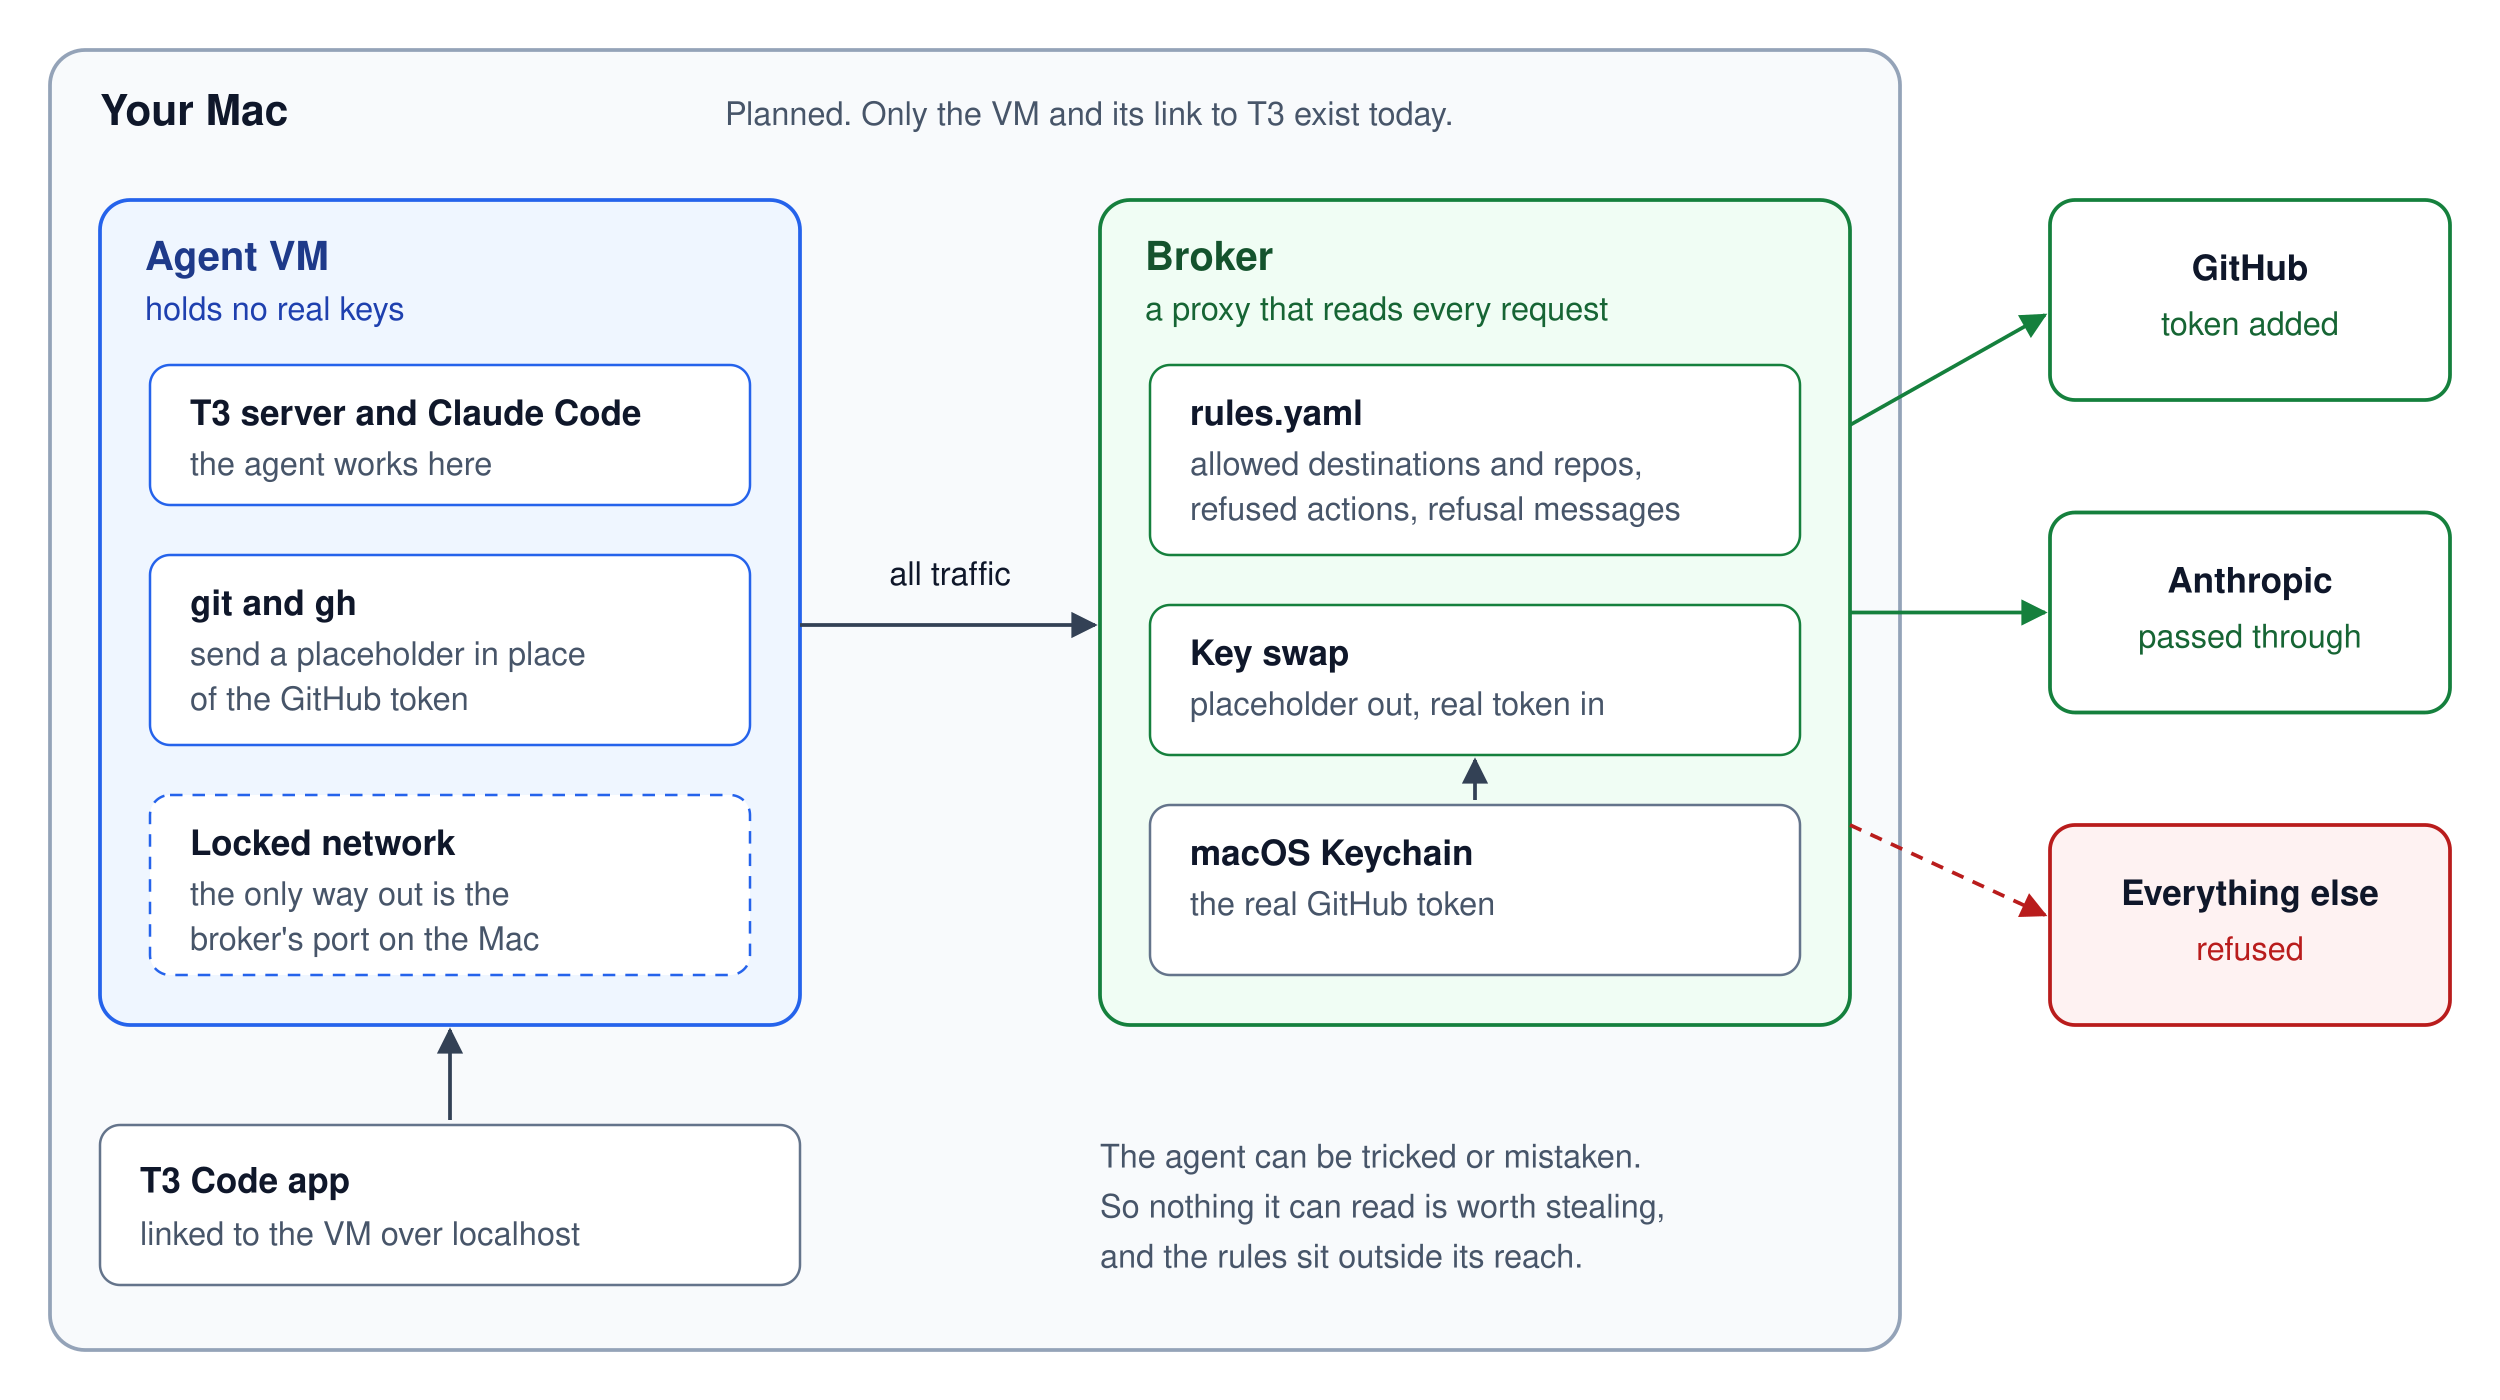
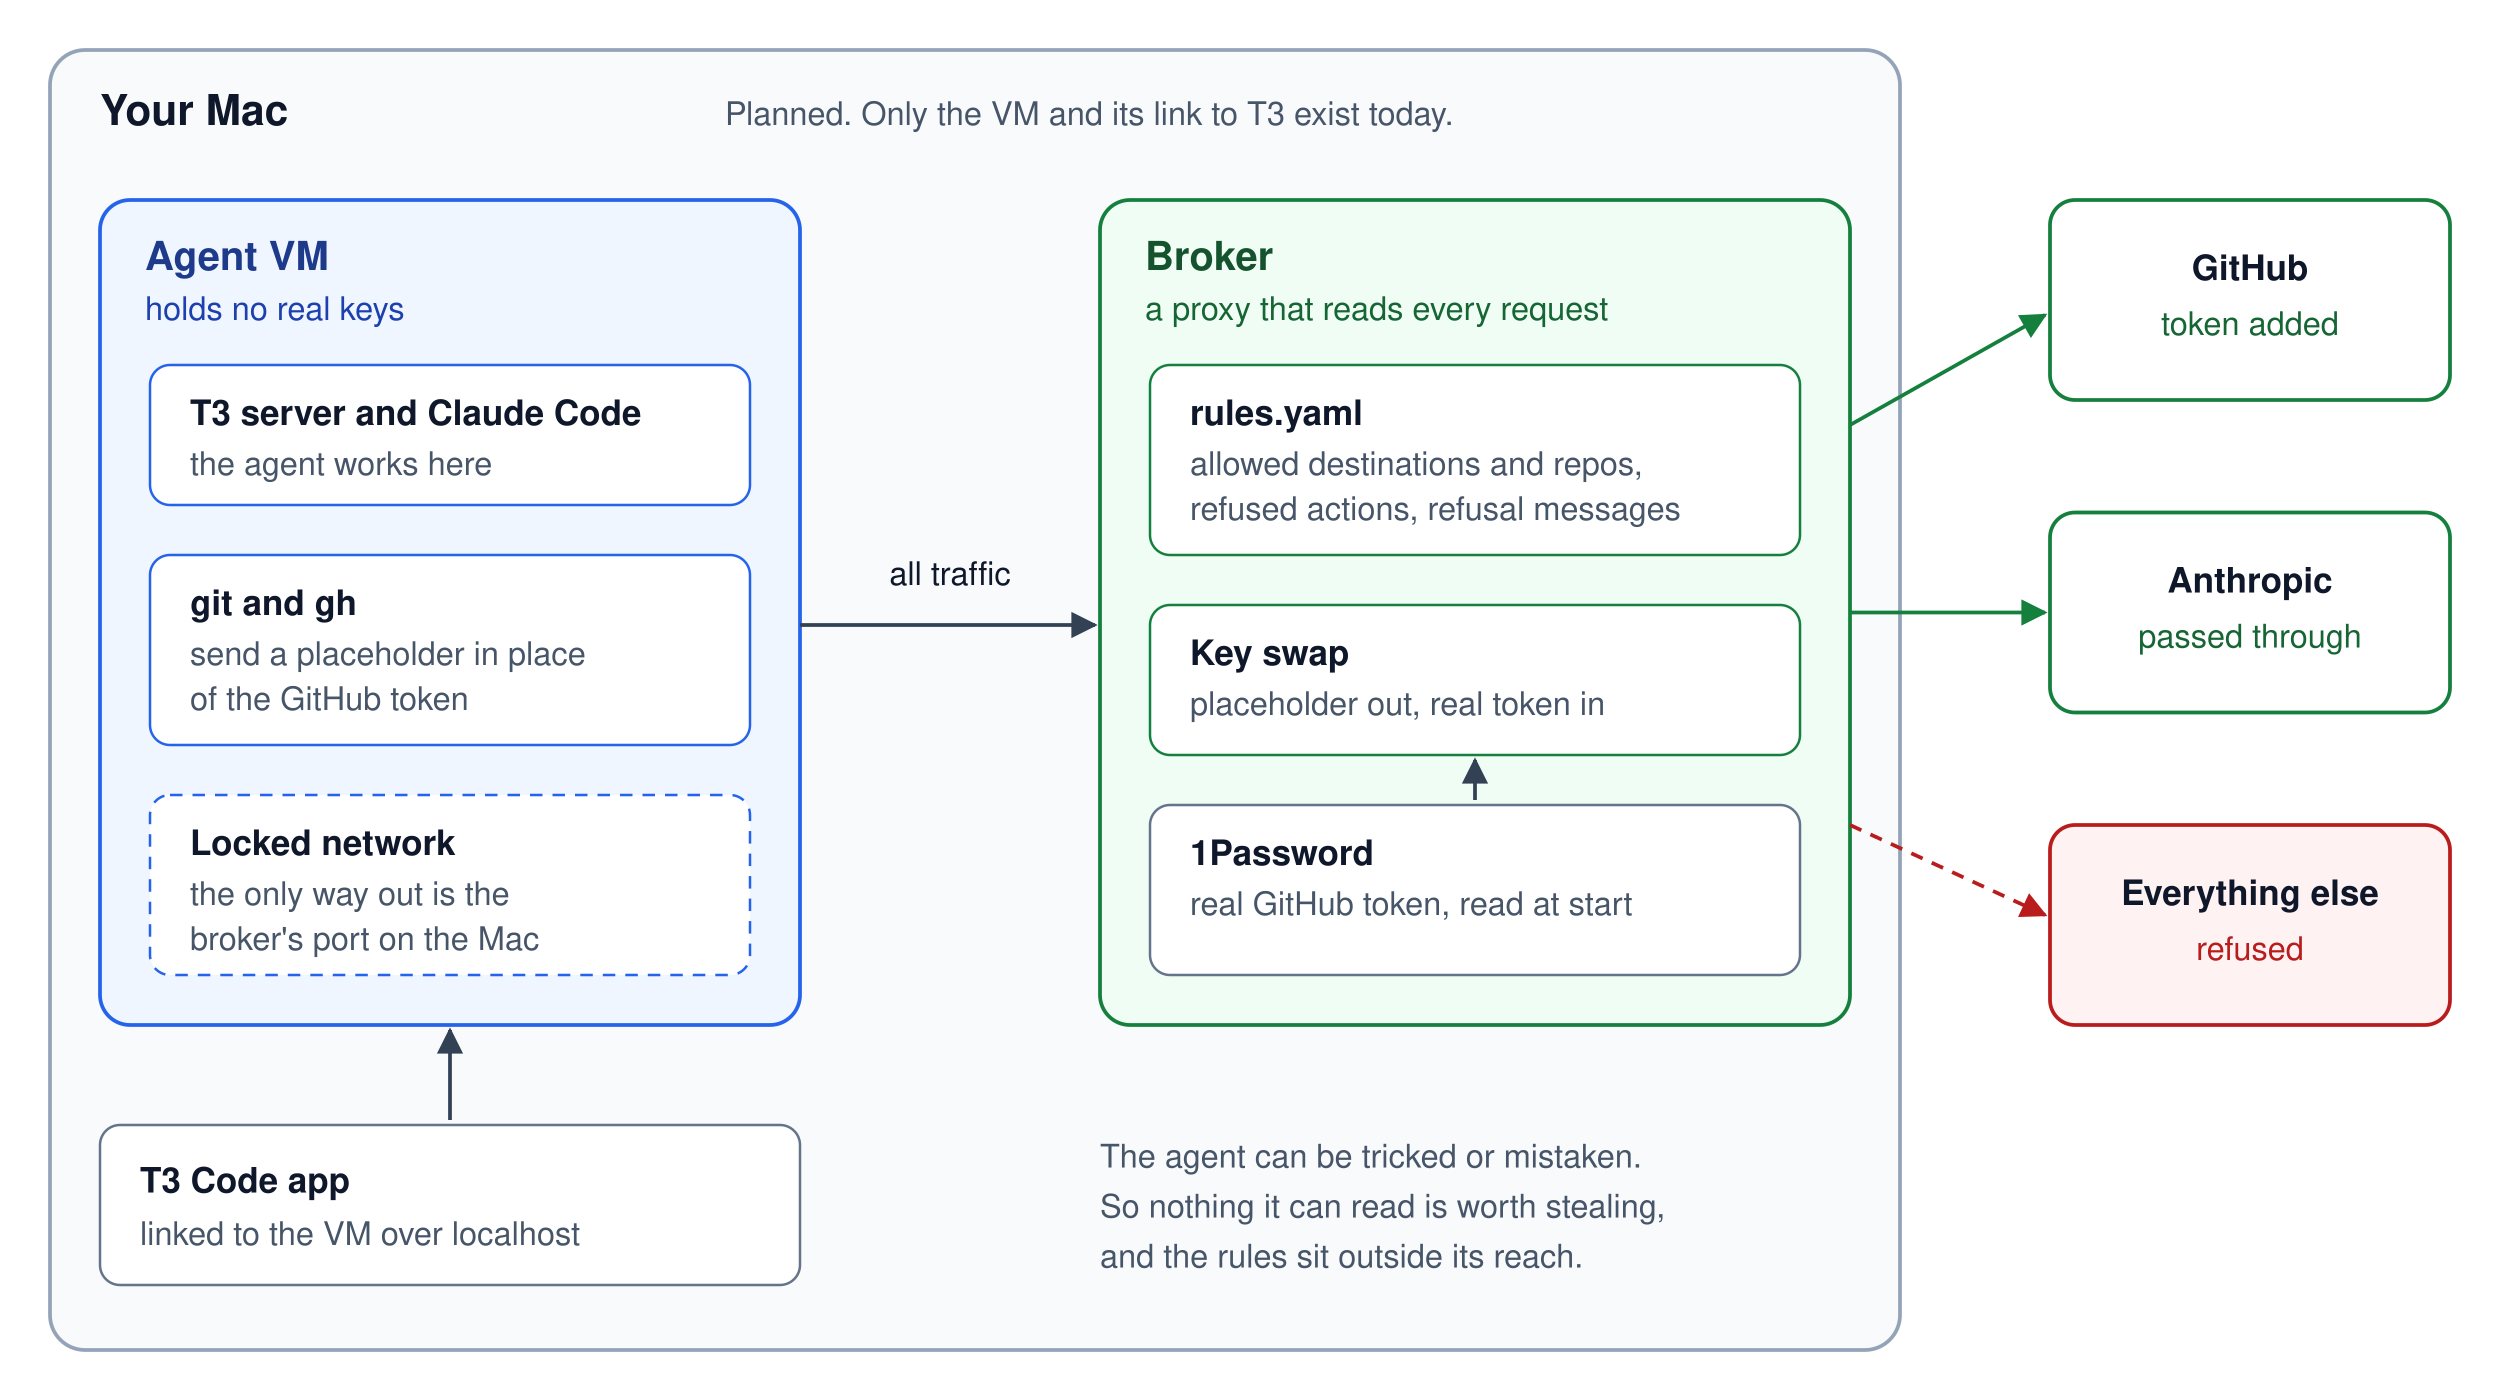
<svg xmlns="http://www.w3.org/2000/svg" viewBox="0 0 1000 560" width="1000" height="560" font-family="-apple-system, 'Segoe UI', Helvetica, Arial, sans-serif" font-size="14">
  <defs>
    <marker id="arrow" viewBox="0 0 10 10" refX="9" refY="5" markerWidth="7" markerHeight="7" orient="auto-start-reverse">
      <path d="M0,0 L10,5 L0,10 z" fill="#334155" />
    </marker>
    <marker id="arrow-green" viewBox="0 0 10 10" refX="9" refY="5" markerWidth="7" markerHeight="7" orient="auto-start-reverse">
      <path d="M0,0 L10,5 L0,10 z" fill="#15803d" />
    </marker>
    <marker id="arrow-red" viewBox="0 0 10 10" refX="9" refY="5" markerWidth="7" markerHeight="7" orient="auto-start-reverse">
      <path d="M0,0 L10,5 L0,10 z" fill="#b91c1c" />
    </marker>
  </defs>
  <rect width="1000" height="560" fill="#ffffff" />
  <rect x="20" y="20" width="740" height="520" rx="14" fill="#f8fafc" stroke="#94a3b8" stroke-width="1.5" />
  <text x="40" y="50" font-size="17" font-weight="600" fill="#0f172a">Your Mac</text>
  <text x="290" y="50" fill="#475569" font-size="13">Planned. Only the VM and its link to T3 exist today.</text>
  <rect x="40" y="80" width="280" height="330" rx="12" fill="#eff6ff" stroke="#2563eb" stroke-width="1.5" />
  <text x="58" y="108" font-size="16" font-weight="600" fill="#1e3a8a">Agent VM</text>
  <text x="58" y="128" fill="#1e40af" font-size="13">holds no real keys</text>
  <rect x="60" y="146" width="240" height="56" rx="8" fill="#ffffff" stroke="#2563eb" />
  <text x="76" y="170" font-weight="600" fill="#0f172a">T3 server and Claude Code</text>
  <text x="76" y="190" fill="#475569" font-size="13">the agent works here</text>
  <rect x="60" y="222" width="240" height="76" rx="8" fill="#ffffff" stroke="#2563eb" />
  <text x="76" y="246" font-weight="600" fill="#0f172a">git and gh</text>
  <text x="76" y="266" fill="#475569" font-size="13">send a placeholder in place</text>
  <text x="76" y="284" fill="#475569" font-size="13">of the GitHub token</text>
  <rect x="60" y="318" width="240" height="72" rx="8" fill="#ffffff" stroke="#2563eb" stroke-dasharray="5 4" />
  <text x="76" y="342" font-weight="600" fill="#0f172a">Locked network</text>
  <text x="76" y="362" fill="#475569" font-size="13">the only way out is the</text>
  <text x="76" y="380" fill="#475569" font-size="13">broker's port on the Mac</text>
  <rect x="40" y="450" width="280" height="64" rx="8" fill="#ffffff" stroke="#64748b" />
  <text x="56" y="477" font-weight="600" fill="#0f172a">T3 Code app</text>
  <text x="56" y="498" fill="#475569" font-size="13">linked to the VM over localhost</text>
  <line x1="180" y1="448" x2="180" y2="412" stroke="#334155" stroke-width="1.5" marker-end="url(#arrow)" />
  <rect x="440" y="80" width="300" height="330" rx="12" fill="#f0fdf4" stroke="#15803d" stroke-width="1.5" />
  <text x="458" y="108" font-size="16" font-weight="600" fill="#14532d">Broker</text>
  <text x="458" y="128" fill="#166534" font-size="13">a proxy that reads every request</text>
  <rect x="460" y="146" width="260" height="76" rx="8" fill="#ffffff" stroke="#15803d" />
  <text x="476" y="170" font-weight="600" fill="#0f172a">rules.yaml</text>
  <text x="476" y="190" fill="#475569" font-size="13">allowed destinations and repos,</text>
  <text x="476" y="208" fill="#475569" font-size="13">refused actions, refusal messages</text>
  <rect x="460" y="242" width="260" height="60" rx="8" fill="#ffffff" stroke="#15803d" />
  <text x="476" y="266" font-weight="600" fill="#0f172a">Key swap</text>
  <text x="476" y="286" fill="#475569" font-size="13">placeholder out, real token in</text>
  <rect x="460" y="322" width="260" height="68" rx="8" fill="#ffffff" stroke="#64748b" />
-   <text x="476" y="346" font-weight="600" fill="#0f172a">macOS Keychain</text>
-   <text x="476" y="366" fill="#475569" font-size="13">the real GitHub token</text>
+   <text x="476" y="346" font-weight="600" fill="#0f172a">1Password</text>
+   <text x="476" y="366" fill="#475569" font-size="13">real GitHub token, read at start</text>
  <line x1="590" y1="320" x2="590" y2="304" stroke="#334155" stroke-width="1.5" marker-end="url(#arrow)" />
  <line x1="320" y1="250" x2="438" y2="250" stroke="#334155" stroke-width="1.5" marker-end="url(#arrow)" />
  <rect x="336" y="218" width="88" height="22" rx="4" fill="#f8fafc" />
  <text x="380" y="234" text-anchor="middle" fill="#0f172a" font-size="13">all traffic</text>
  <rect x="820" y="80" width="160" height="80" rx="10" fill="#ffffff" stroke="#15803d" stroke-width="1.5" />
  <text x="900" y="112" text-anchor="middle" font-weight="600" fill="#0f172a">GitHub</text>
  <text x="900" y="134" text-anchor="middle" fill="#166534" font-size="13">token added</text>
  <rect x="820" y="205" width="160" height="80" rx="10" fill="#ffffff" stroke="#15803d" stroke-width="1.5" />
  <text x="900" y="237" text-anchor="middle" font-weight="600" fill="#0f172a">Anthropic</text>
  <text x="900" y="259" text-anchor="middle" fill="#166534" font-size="13">passed through</text>
  <rect x="820" y="330" width="160" height="80" rx="10" fill="#fef2f2" stroke="#b91c1c" stroke-width="1.5" />
  <text x="900" y="362" text-anchor="middle" font-weight="600" fill="#0f172a">Everything else</text>
  <text x="900" y="384" text-anchor="middle" fill="#b91c1c" font-size="13">refused</text>
  <line x1="740" y1="170" x2="818" y2="126" stroke="#15803d" stroke-width="1.5" marker-end="url(#arrow-green)" />
  <line x1="740" y1="245" x2="818" y2="245" stroke="#15803d" stroke-width="1.5" marker-end="url(#arrow-green)" />
  <line x1="740" y1="330" x2="818" y2="366" stroke="#b91c1c" stroke-width="1.5" stroke-dasharray="5 4" marker-end="url(#arrow-red)" />
  <text x="440" y="467" fill="#475569" font-size="13">The agent can be tricked or mistaken.</text>
  <text x="440" y="487" fill="#475569" font-size="13">So nothing it can read is worth stealing,</text>
  <text x="440" y="507" fill="#475569" font-size="13">and the rules sit outside its reach.</text>
</svg>
